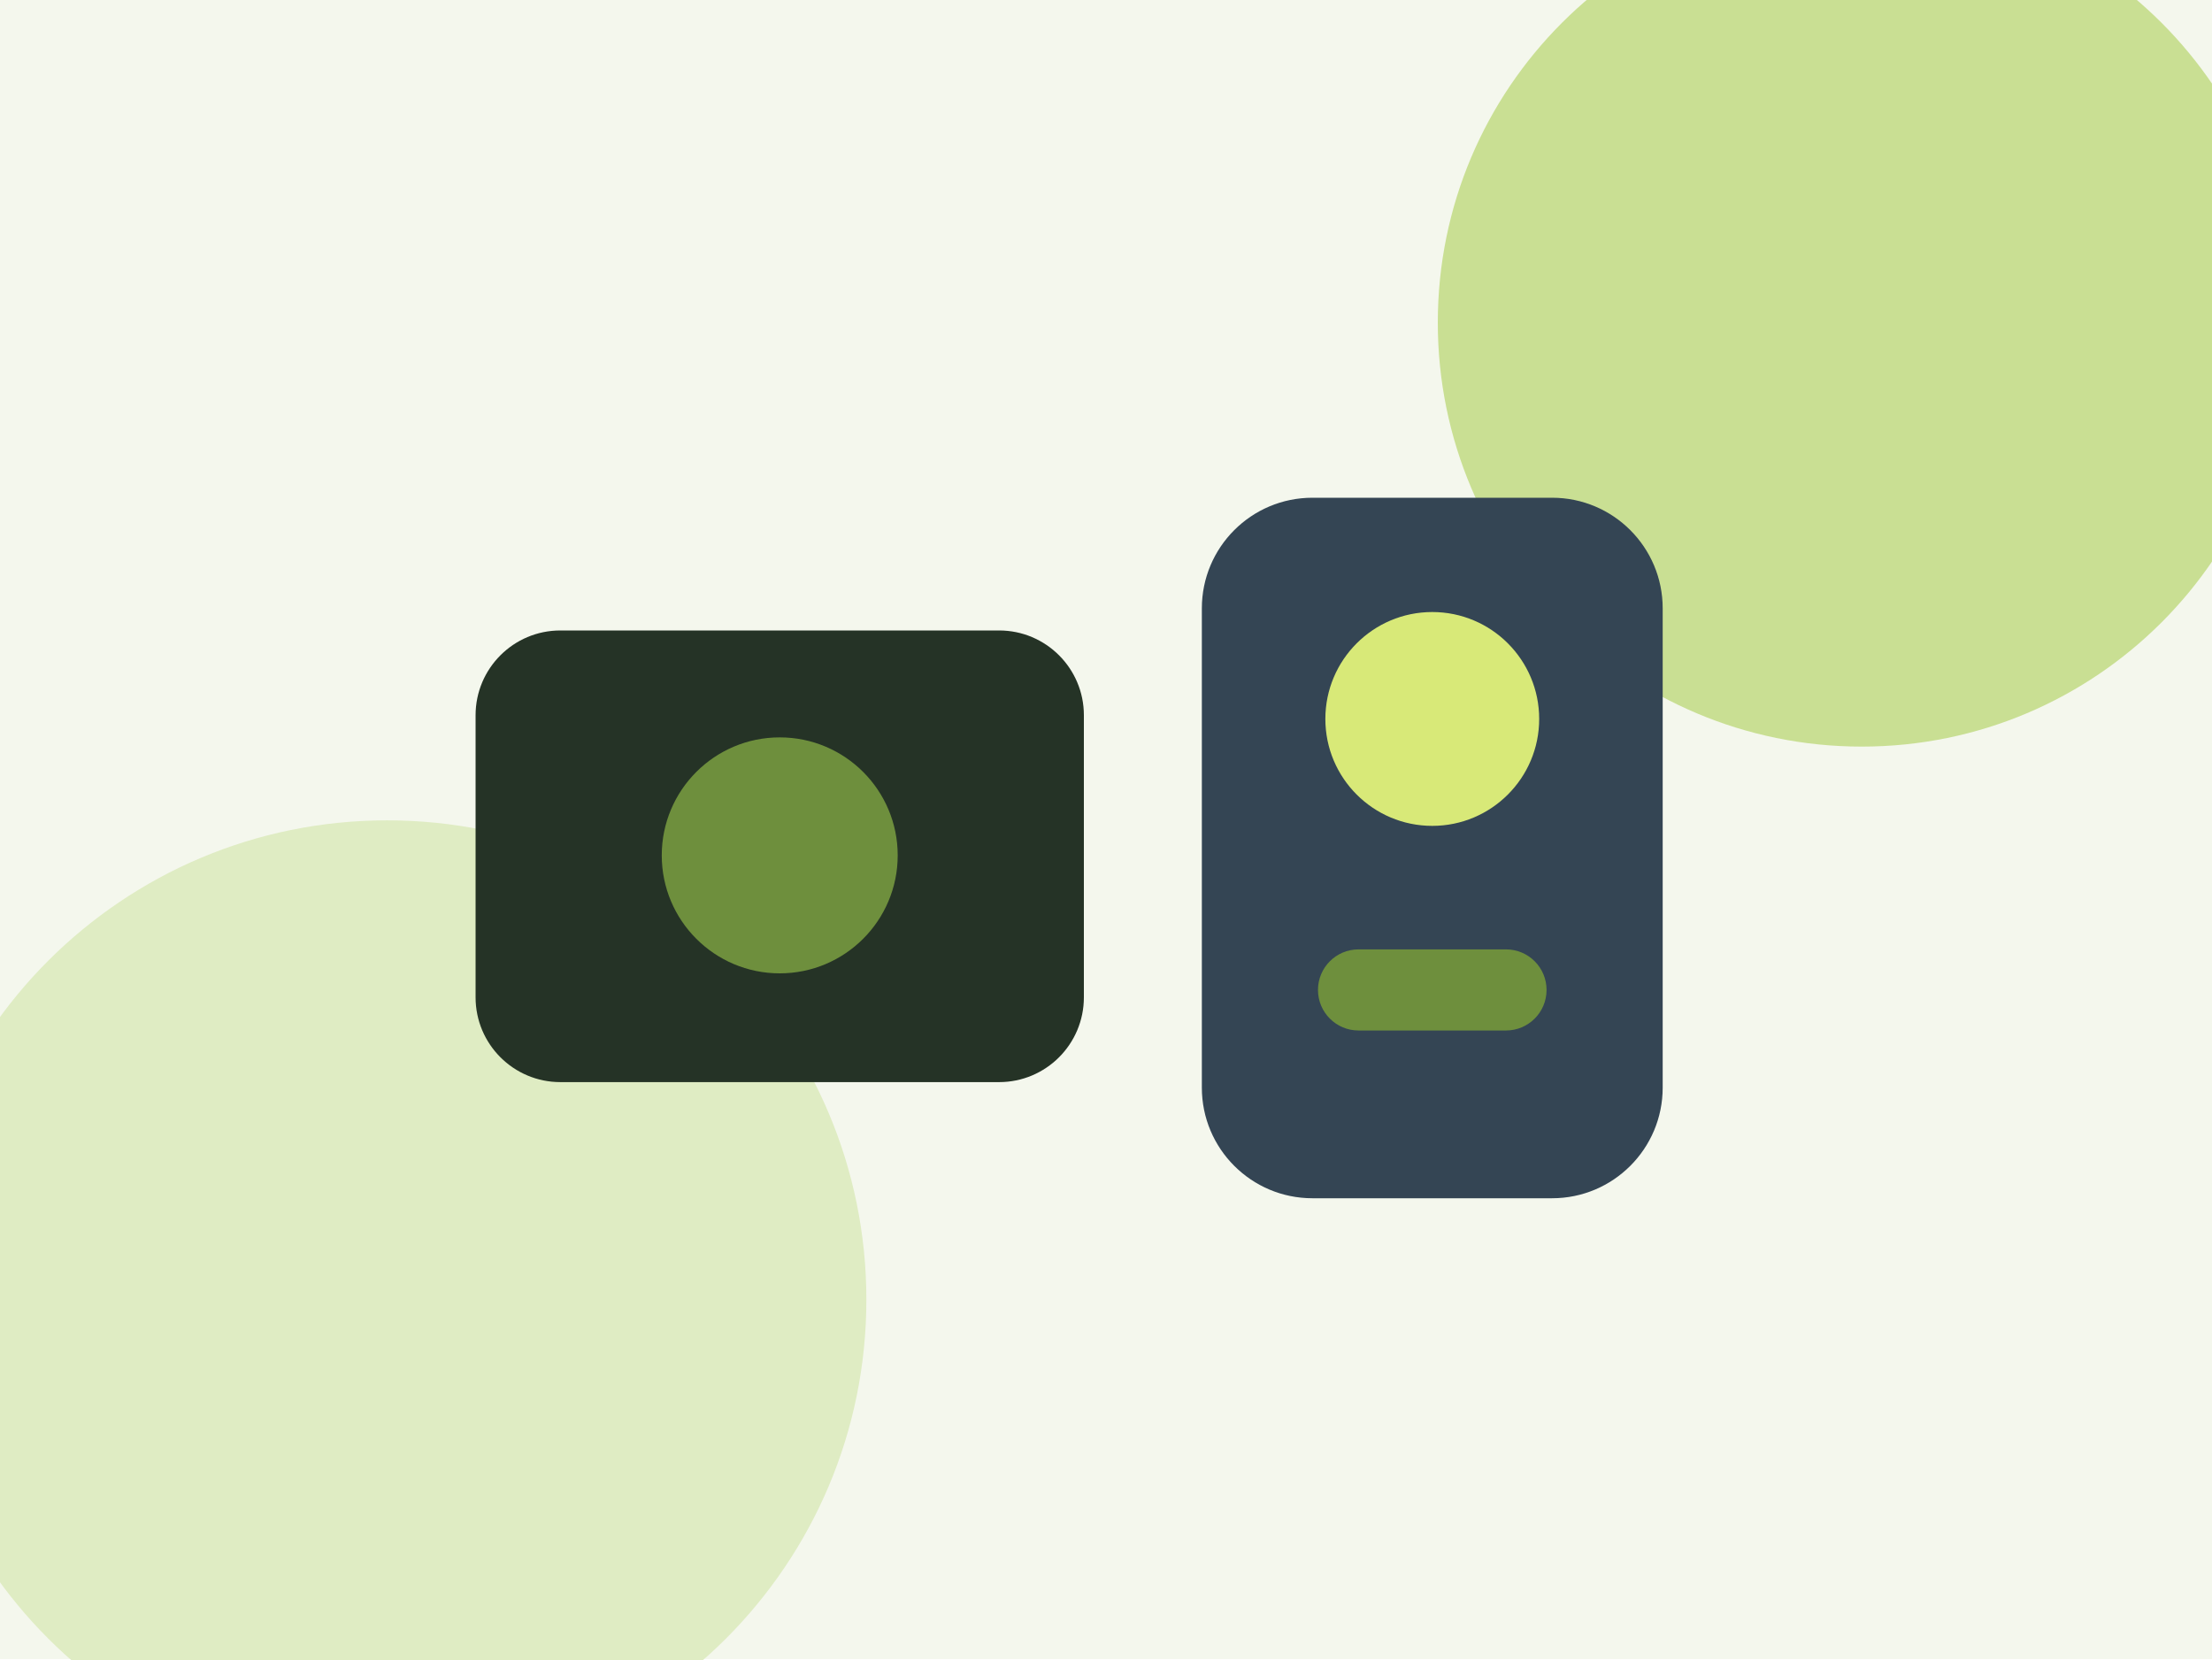
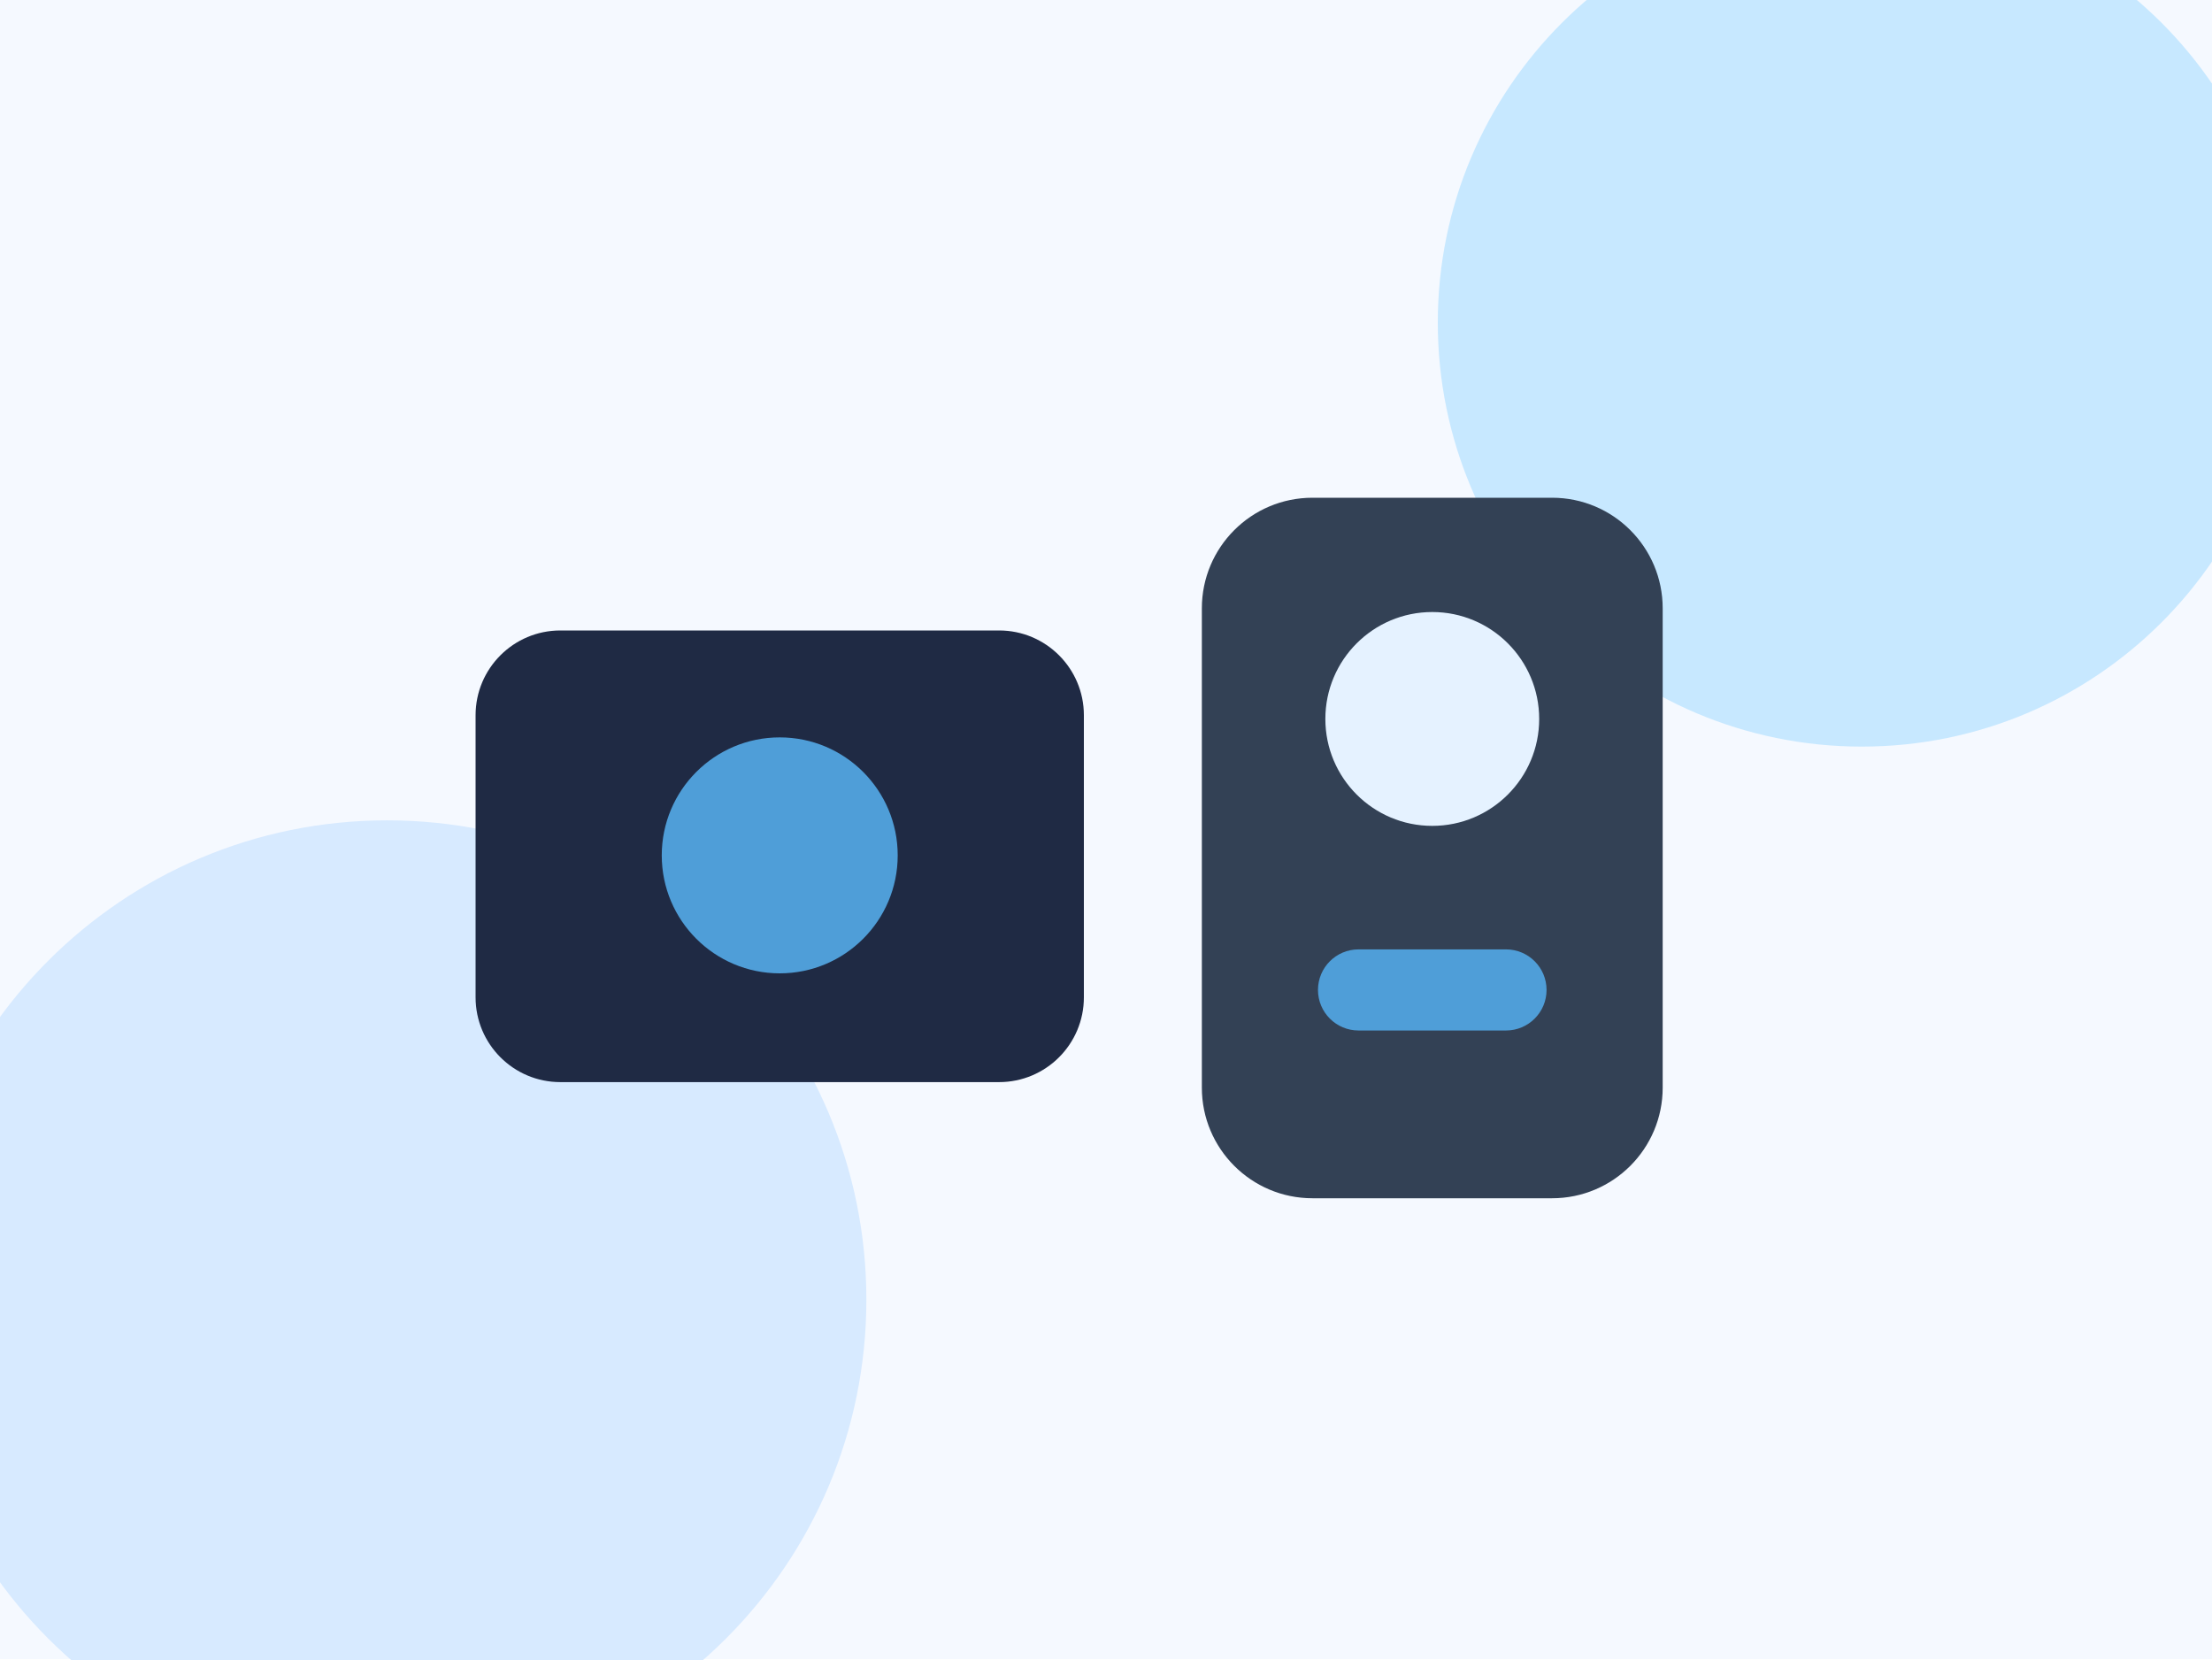
<svg xmlns="http://www.w3.org/2000/svg" width="1200" height="900" viewBox="0 0 1200 900" role="img" aria-labelledby="title desc">
-   <rect width="1200" height="900" fill="#f4f7ed" />
-   <circle cx="210" cy="705" r="260" fill="#dfecc3" />
-   <circle cx="1010" cy="175" r="230" fill="#c9df93" />
-   <rect x="258" y="342" width="330" height="245" rx="46" fill="#253326" />
-   <rect x="652" y="270" width="250" height="380" rx="60" fill="#344554" />
-   <circle cx="423" cy="464" r="64" fill="#6e8f3d" />
-   <circle cx="777" cy="390" r="58" fill="#d8e978" />
-   <rect x="715" y="515" width="124" height="44" rx="22" fill="#6e8f3d" />
+   <rect width="1200" height="900" fill="#f5f9ff" />
+   <circle cx="210" cy="705" r="260" fill="#d7eaff" />
+   <circle cx="1010" cy="175" r="230" fill="#c7e8ff" />
+   <rect x="258" y="342" width="330" height="245" rx="46" fill="#1f2a44" />
+   <rect x="652" y="270" width="250" height="380" rx="60" fill="#334155" />
+   <circle cx="423" cy="464" r="64" fill="#4f9ed8" />
+   <circle cx="777" cy="390" r="58" fill="#e5f2ff" />
+   <rect x="715" y="515" width="124" height="44" rx="22" fill="#4f9ed8" />
</svg>
